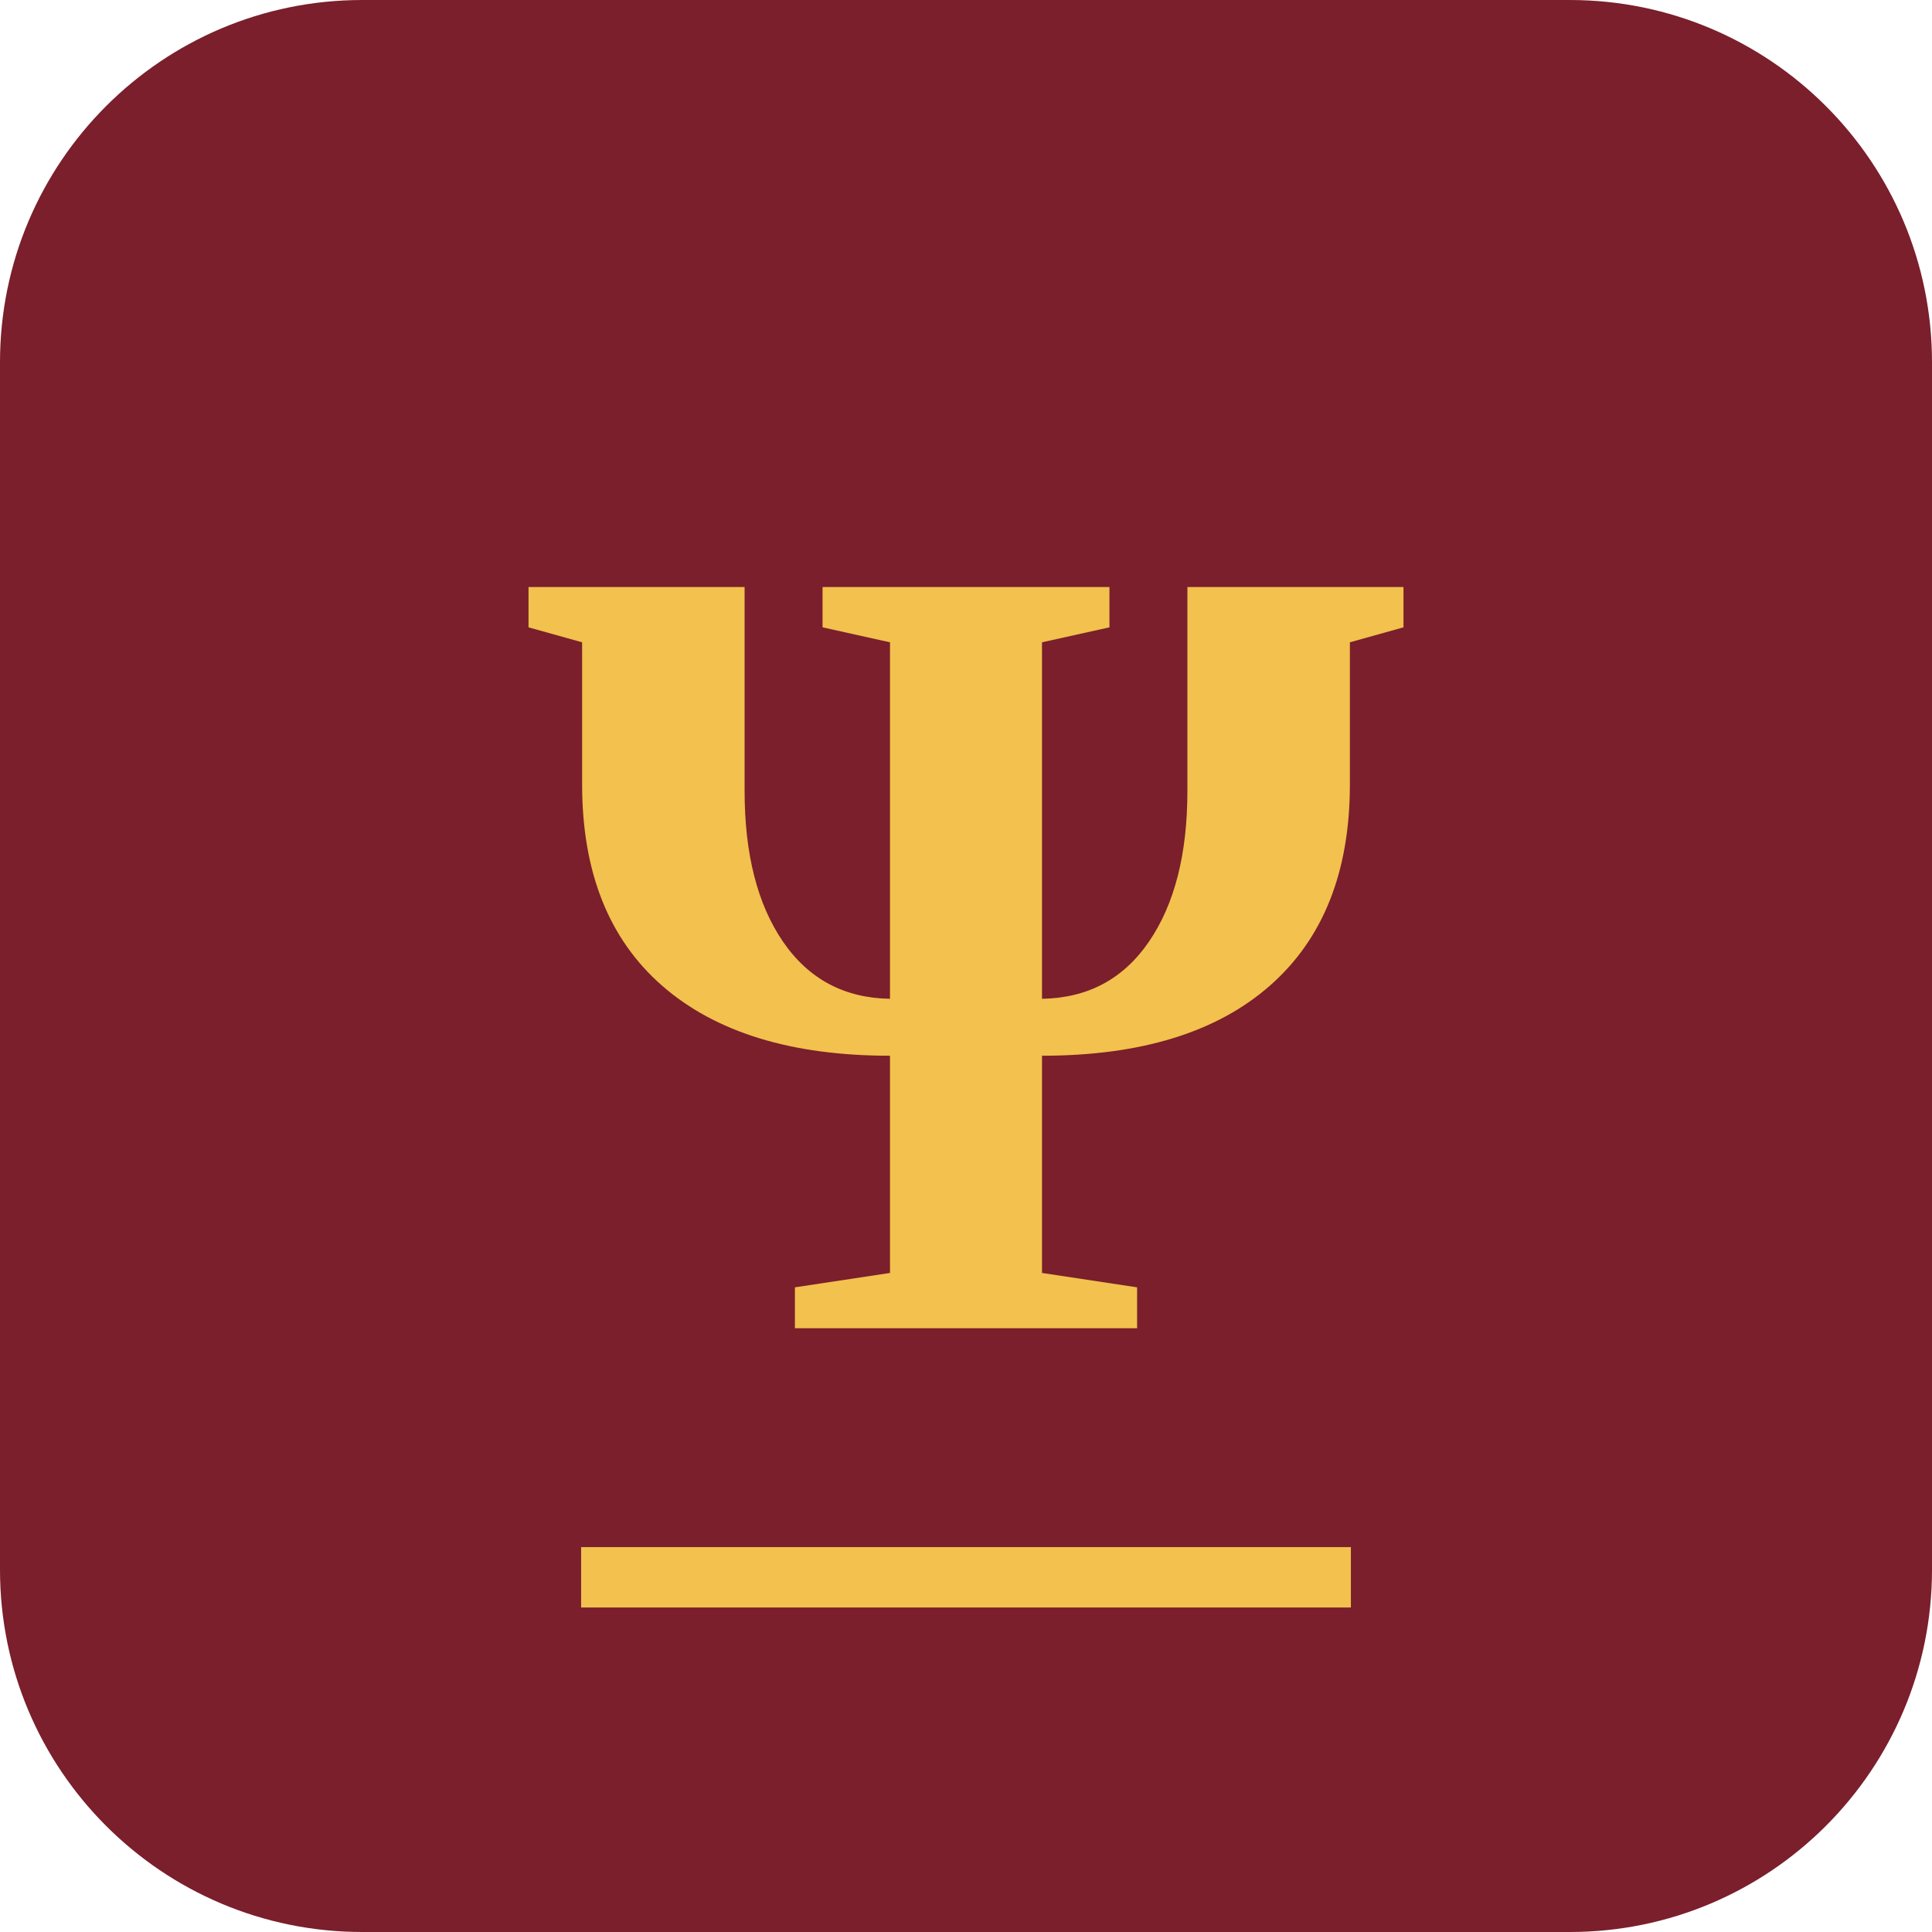
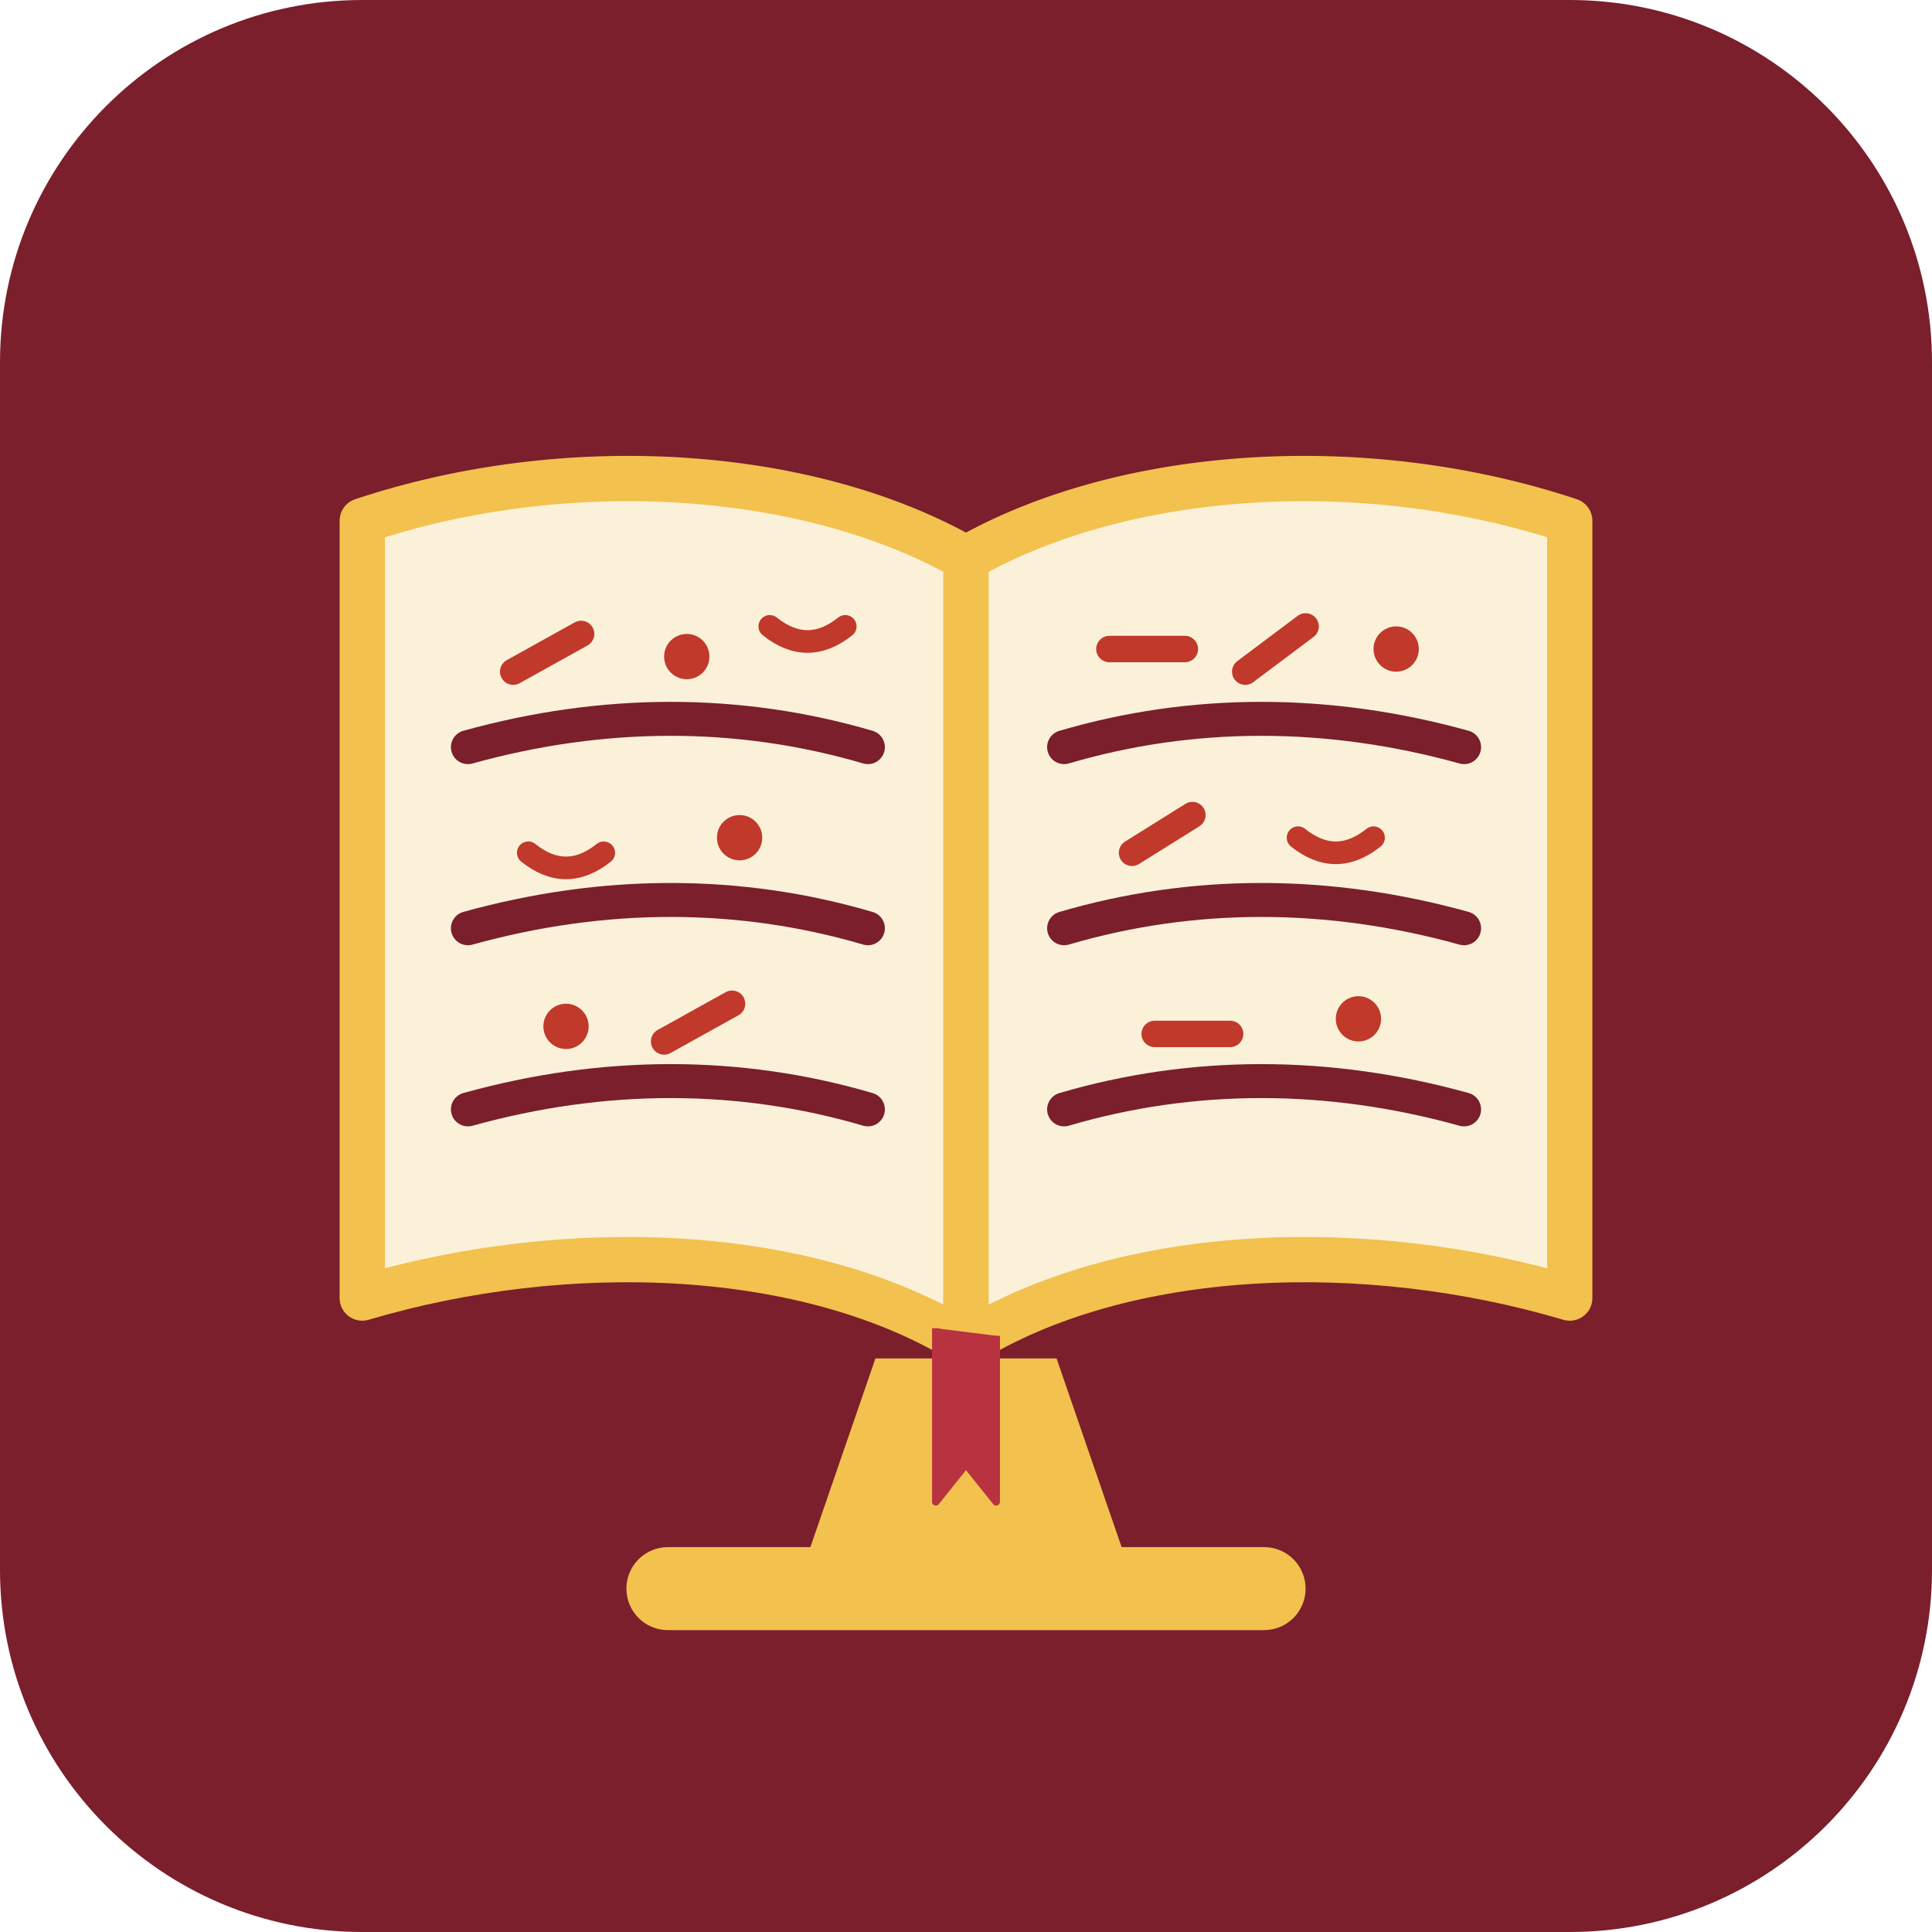
<svg xmlns="http://www.w3.org/2000/svg" viewBox="0 0 512 512">
  <rect width="512" height="512" rx="96" fill="#7a1f2b" />
-   <text x="256" y="352" text-anchor="middle" font-family="Georgia, 'Times New Roman', serif" font-weight="700" font-size="300" fill="#f2c14e">Ψ</text>
-   <rect x="154" y="410" width="204" height="16" fill="#f2c14e" />
+   <path d="M232 360 L280 360 L300 418 L212 418 Z" fill="#f2c14e" />
+   <rect x="166" y="410" width="180" height="22" rx="11" fill="#f2c14e" />
+   <path d="M256 148 C214 124 150 120 96 138 L96 344 C150 328 214 330 256 356 Z" fill="#fbf1d9" stroke="#f2c14e" stroke-width="12" stroke-linejoin="round" />
+   <path d="M256 148 C298 124 362 120 416 138 L416 344 C362 328 298 330 256 356 Z" fill="#fbf1d9" stroke="#f2c14e" stroke-width="12" stroke-linejoin="round" />
+   <g stroke="#7a1f2b" stroke-width="9" stroke-linecap="round" fill="none">
+     <path d="M124 198 C160 188 196 188 230 198" />
+     <path d="M124 246 C160 236 196 236 230 246" />
+     <path d="M124 294 C160 284 196 284 230 294" />
+     <path d="M282 198 C316 188 352 188 388 198" />
+     <path d="M282 246 C316 236 352 236 388 246" />
+     <path d="M282 294 C316 284 352 284 388 294" />
+   </g>
+   <g fill="#c0392b">
+     <path d="M136 178 l18 -10" stroke="#c0392b" stroke-width="7" stroke-linecap="round" />
+     <circle cx="182" cy="174" r="6" />
+     <path d="M204 166 q10 8 20 0" stroke="#c0392b" stroke-width="6" fill="none" stroke-linecap="round" />
+     <path d="M294 172 l20 0" stroke="#c0392b" stroke-width="7" stroke-linecap="round" />
+     <path d="M330 178 l16 -12" stroke="#c0392b" stroke-width="7" stroke-linecap="round" />
+     <circle cx="370" cy="172" r="6" />
+     <path d="M140 226 q10 8 20 0" stroke="#c0392b" stroke-width="6" fill="none" stroke-linecap="round" />
+     <circle cx="196" cy="222" r="6" />
+     <path d="M300 226 l16 -10" stroke="#c0392b" stroke-width="7" stroke-linecap="round" />
+     <path d="M344 222 q10 8 20 0" stroke="#c0392b" stroke-width="6" fill="none" stroke-linecap="round" />
+     <circle cx="150" cy="272" r="6" />
+     <path d="M176 276 l18 -10" stroke="#c0392b" stroke-width="7" stroke-linecap="round" />
+     <path d="M306 274 l20 0" stroke="#c0392b" stroke-width="7" stroke-linecap="round" />
+     <circle cx="360" cy="270" r="6" />
+   </g>
+   <path d="M248 352 L248 398 L256 388 L264 398 L264 354" fill="#b8323f" stroke="#b8323f" stroke-width="2" stroke-linejoin="round" />
</svg>
